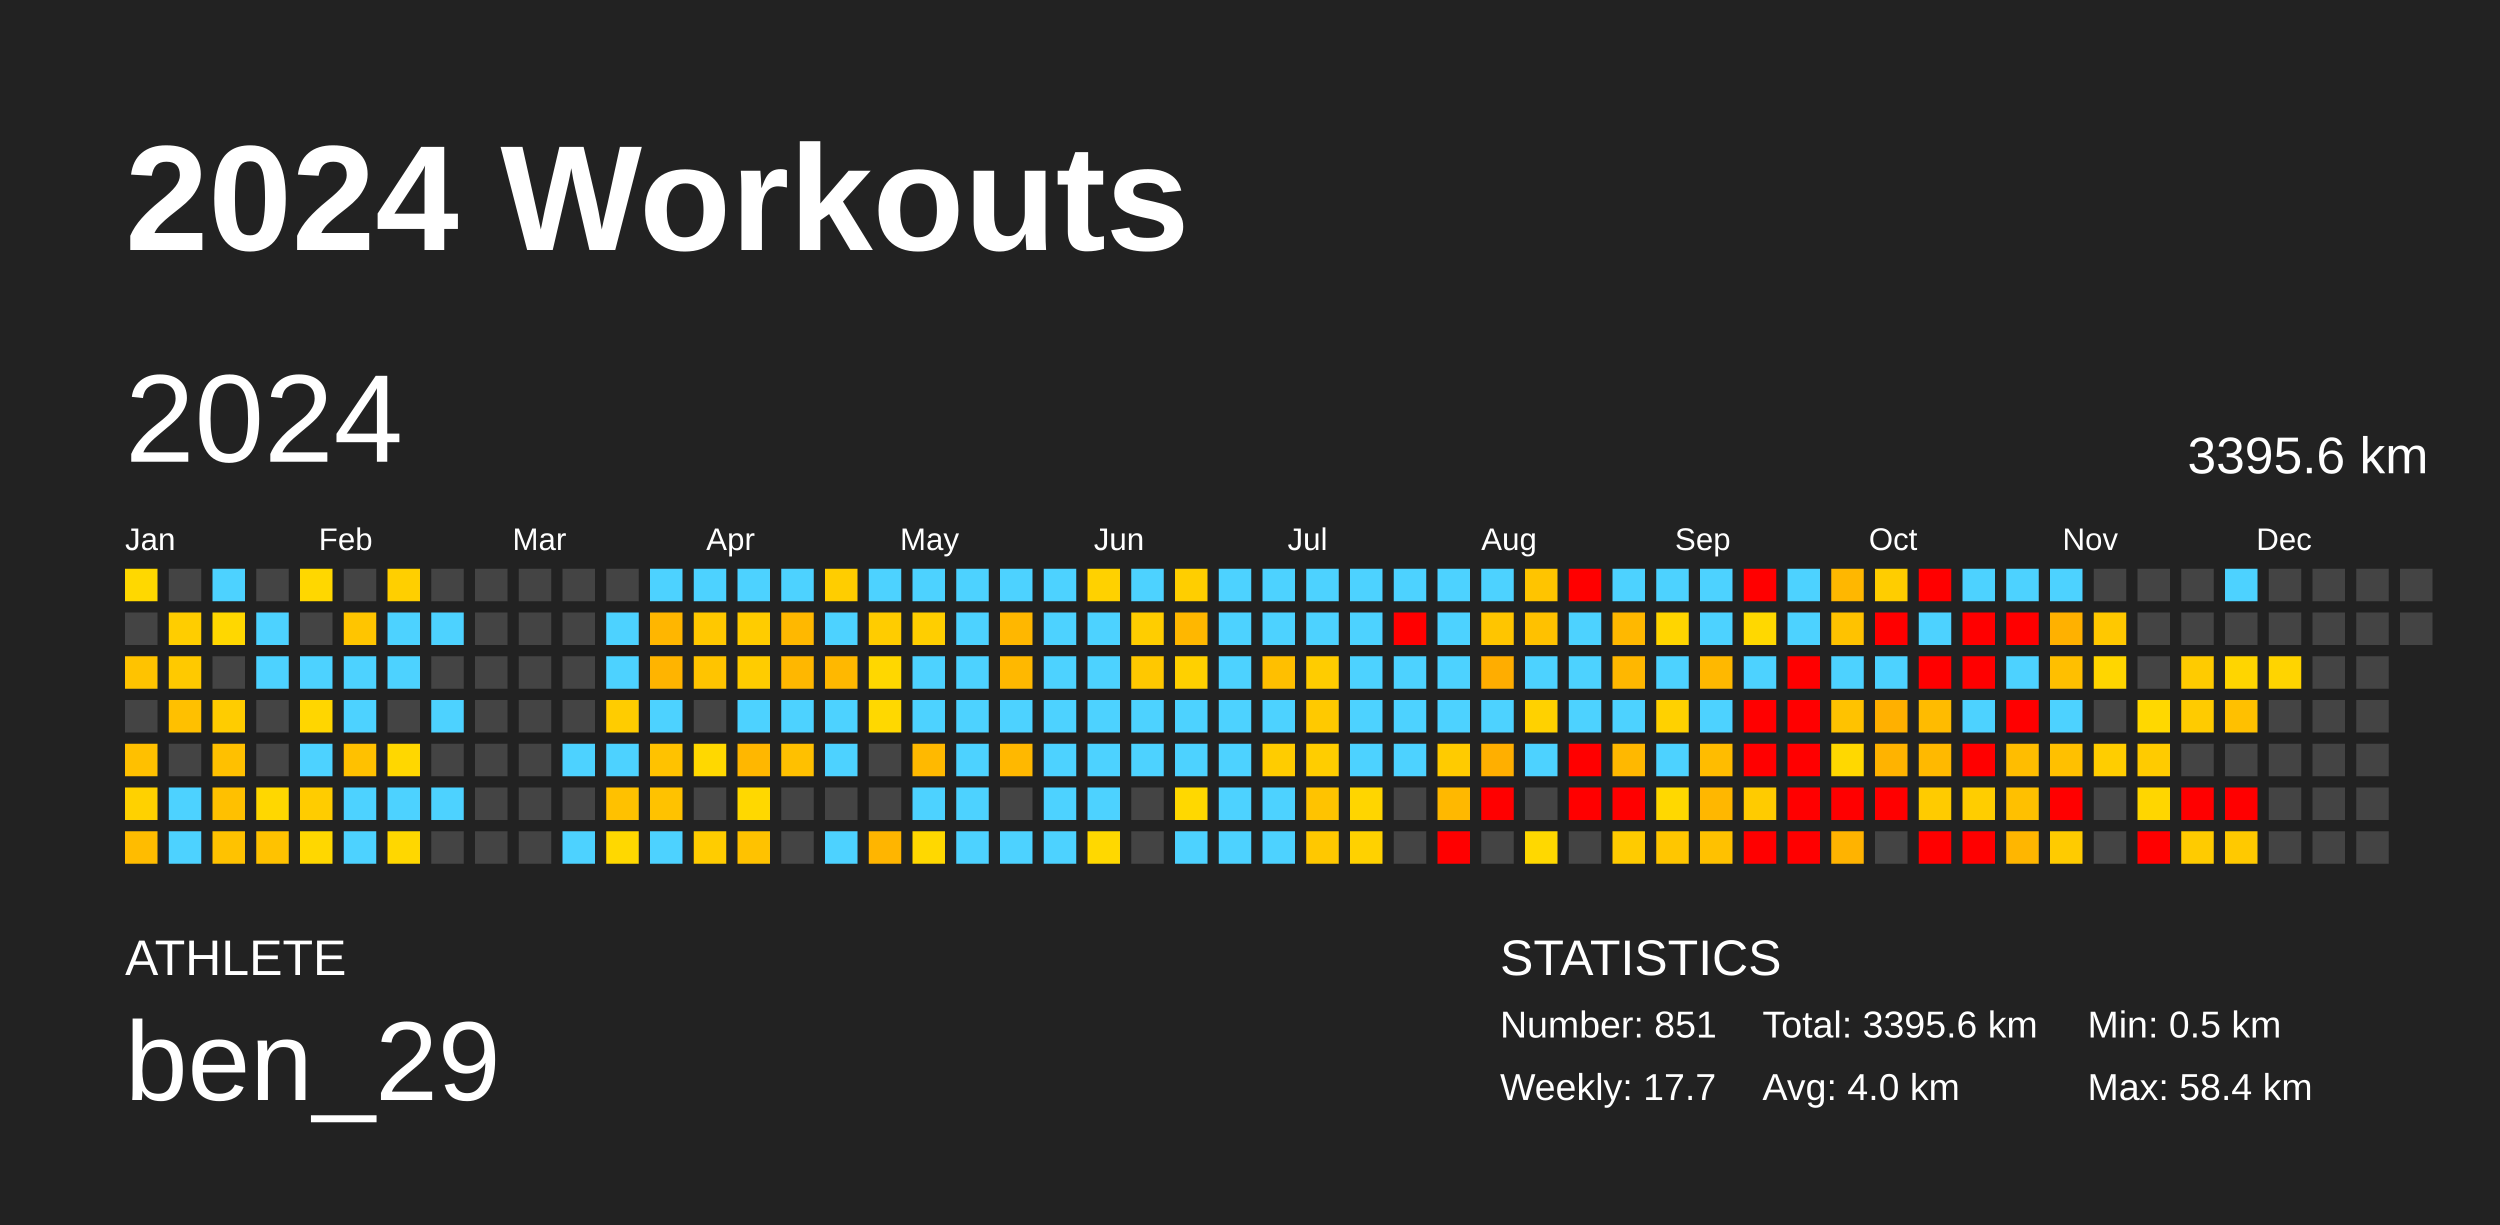
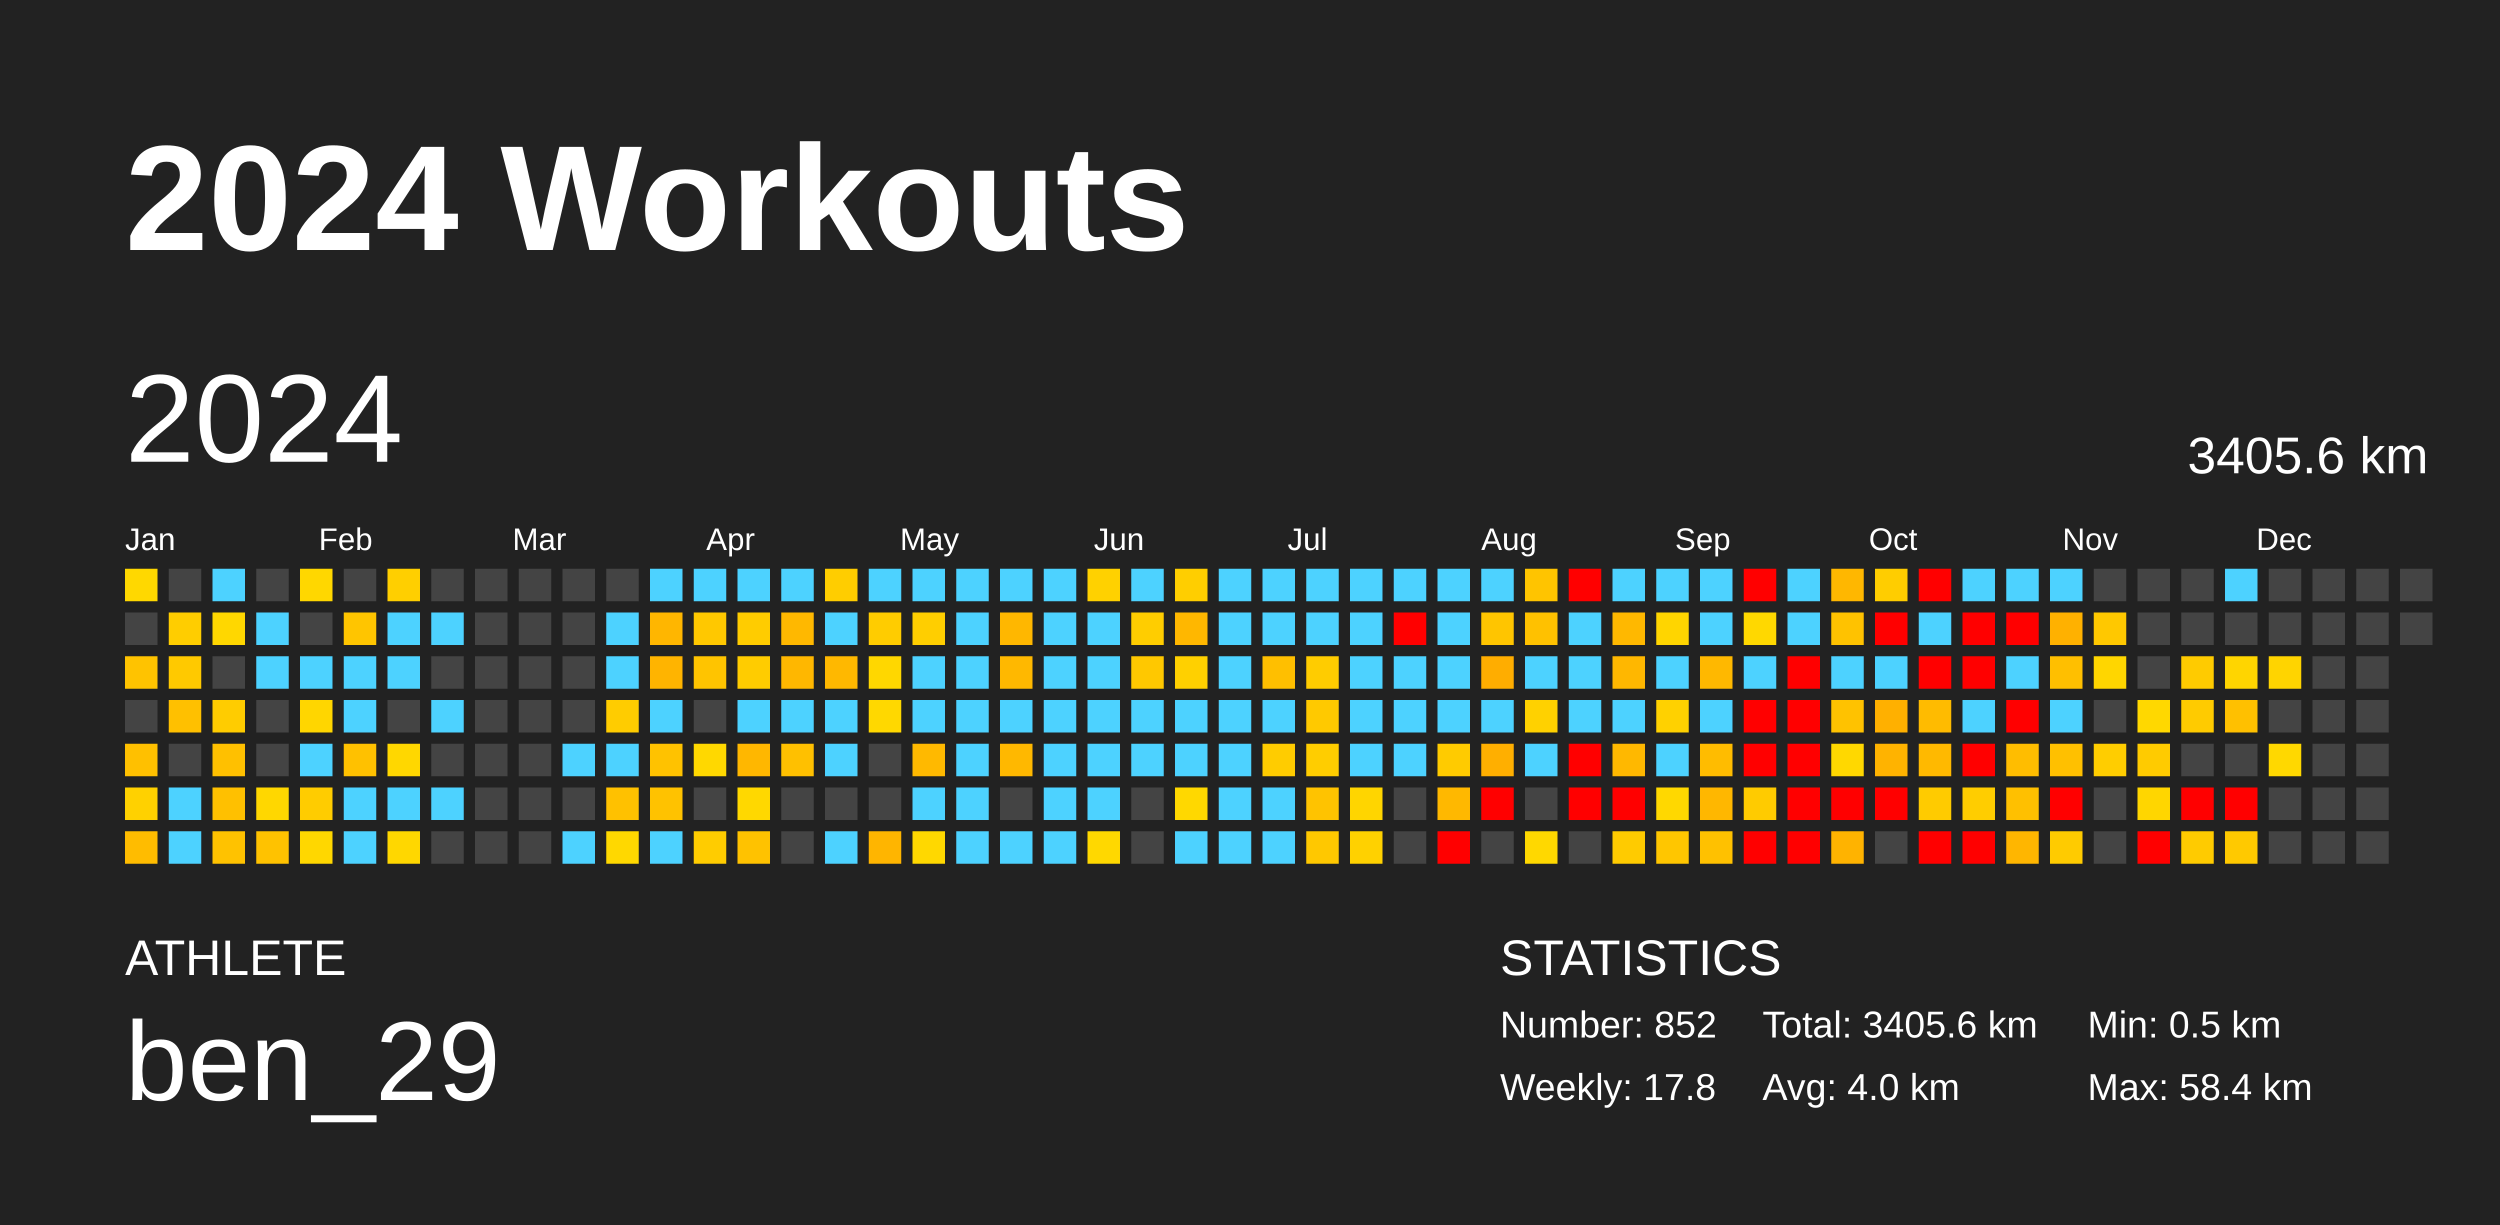
<svg xmlns="http://www.w3.org/2000/svg" baseProfile="full" height="98mm" version="1.1" viewBox="0,0,200,98" width="200mm">
  <defs />
  <rect fill="#222222" height="98" width="200" x="0" y="0" />
  <text fill="#FFFFFF" style="font-size:12px; font-family:Arial; font-weight:bold;" x="10" y="20">2024 Workouts</text>
  <text fill="#FFFFFF" style="font-size:4px; font-family:Arial" x="10" y="78">ATHLETE</text>
  <text fill="#FFFFFF" style="font-size:9px; font-family:Arial" x="10" y="88">ben_29</text>
  <text fill="#FFFFFF" style="font-size:4px; font-family:Arial" x="120" y="78">STATISTICS</text>
-   <text fill="#FFFFFF" style="font-size:3px; font-family:Arial" x="120" y="83">Number: 851</text>
-   <text fill="#FFFFFF" style="font-size:3px; font-family:Arial" x="120" y="88">Weekly: 17.7</text>
-   <text fill="#FFFFFF" style="font-size:3px; font-family:Arial" x="141" y="83">Total: 3395.6 km</text>
+   <text fill="#FFFFFF" style="font-size:3px; font-family:Arial" x="120" y="83">Number: 852</text>
+   <text fill="#FFFFFF" style="font-size:3px; font-family:Arial" x="120" y="88">Weekly: 17.8</text>
+   <text fill="#FFFFFF" style="font-size:3px; font-family:Arial" x="141" y="83">Total: 3405.6 km</text>
  <text fill="#FFFFFF" style="font-size:3px; font-family:Arial" x="141" y="88">Avg: 4.0 km</text>
  <text fill="#FFFFFF" style="font-size:3px; font-family:Arial" x="167" y="83">Min: 0.5 km</text>
  <text fill="#FFFFFF" style="font-size:3px; font-family:Arial" x="167" y="88">Max: 58.4 km</text>
  <text dominant-baseline="hanging" fill="#FFFFFF" style="font-size:10.0px; font-family:Arial;" x="10" y="30">2024</text>
-   <text dominant-baseline="hanging" fill="#FFFFFF" style="font-size:4.125px; font-family:Arial;" x="175" y="35">3395.6 km</text>
+   <text dominant-baseline="hanging" fill="#FFFFFF" style="font-size:4.125px; font-family:Arial;" x="175" y="35">3405.6 km</text>
  <text fill="#FFFFFF" style="font-size:2.5px; font-family:Arial" x="10.0" y="44">Jan</text>
  <text fill="#FFFFFF" style="font-size:2.5px; font-family:Arial" x="25.5" y="44">Feb</text>
  <text fill="#FFFFFF" style="font-size:2.5px; font-family:Arial" x="41.0" y="44">Mar</text>
  <text fill="#FFFFFF" style="font-size:2.5px; font-family:Arial" x="56.5" y="44">Apr</text>
  <text fill="#FFFFFF" style="font-size:2.5px; font-family:Arial" x="72.0" y="44">May</text>
  <text fill="#FFFFFF" style="font-size:2.5px; font-family:Arial" x="87.5" y="44">Jun</text>
  <text fill="#FFFFFF" style="font-size:2.5px; font-family:Arial" x="103.0" y="44">Jul</text>
  <text fill="#FFFFFF" style="font-size:2.5px; font-family:Arial" x="118.5" y="44">Aug</text>
  <text fill="#FFFFFF" style="font-size:2.5px; font-family:Arial" x="134.0" y="44">Sep</text>
  <text fill="#FFFFFF" style="font-size:2.5px; font-family:Arial" x="149.5" y="44">Oct</text>
  <text fill="#FFFFFF" style="font-size:2.5px; font-family:Arial" x="165.0" y="44">Nov</text>
  <text fill="#FFFFFF" style="font-size:2.5px; font-family:Arial" x="180.5" y="44">Dec</text>
  <rect fill="#ffd800" height="2.6" width="2.6" x="10.0" y="45.5" />
  <rect fill="#444444" height="2.6" width="2.6" x="10.0" y="49.0" />
  <rect fill="#ffc300" height="2.6" width="2.6" x="10.0" y="52.5" />
  <rect fill="#444444" height="2.6" width="2.6" x="10.0" y="56.0" />
  <rect fill="#ffc000" height="2.6" width="2.6" x="10.0" y="59.5" />
  <rect fill="#ffd100" height="2.6" width="2.6" x="10.0" y="63.0" />
  <rect fill="#ffbc00" height="2.6" width="2.6" x="10.0" y="66.5" />
  <rect fill="#444444" height="2.6" width="2.6" x="13.5" y="45.5" />
  <rect fill="#ffcd00" height="2.6" width="2.6" x="13.5" y="49.0" />
  <rect fill="#ffc900" height="2.6" width="2.6" x="13.5" y="52.5" />
  <rect fill="#ffc000" height="2.6" width="2.6" x="13.5" y="56.0" />
  <rect fill="#444444" height="2.6" width="2.6" x="13.5" y="59.5" />
  <rect fill="#4dd2ff" height="2.6" width="2.6" x="13.5" y="63.0" />
  <rect fill="#4dd2ff" height="2.6" width="2.6" x="13.5" y="66.5" />
  <rect fill="#4dd2ff" height="2.6" width="2.6" x="17.0" y="45.5" />
  <rect fill="#ffd700" height="2.6" width="2.6" x="17.0" y="49.0" />
  <rect fill="#444444" height="2.6" width="2.6" x="17.0" y="52.5" />
  <rect fill="#ffcc00" height="2.6" width="2.6" x="17.0" y="56.0" />
  <rect fill="#ffc000" height="2.6" width="2.6" x="17.0" y="59.5" />
  <rect fill="#ffc000" height="2.6" width="2.6" x="17.0" y="63.0" />
  <rect fill="#ffc200" height="2.6" width="2.6" x="17.0" y="66.5" />
  <rect fill="#444444" height="2.6" width="2.6" x="20.5" y="45.5" />
  <rect fill="#4dd2ff" height="2.6" width="2.6" x="20.5" y="49.0" />
  <rect fill="#4dd2ff" height="2.6" width="2.6" x="20.5" y="52.5" />
  <rect fill="#444444" height="2.6" width="2.6" x="20.5" y="56.0" />
  <rect fill="#444444" height="2.6" width="2.6" x="20.5" y="59.5" />
  <rect fill="#ffd700" height="2.6" width="2.6" x="20.5" y="63.0" />
  <rect fill="#ffc200" height="2.6" width="2.6" x="20.5" y="66.5" />
  <rect fill="#ffd700" height="2.6" width="2.6" x="24.0" y="45.5" />
  <rect fill="#444444" height="2.6" width="2.6" x="24.0" y="49.0" />
  <rect fill="#4dd2ff" height="2.6" width="2.6" x="24.0" y="52.5" />
  <rect fill="#ffd600" height="2.6" width="2.6" x="24.0" y="56.0" />
  <rect fill="#4dd2ff" height="2.6" width="2.6" x="24.0" y="59.5" />
  <rect fill="#ffcc00" height="2.6" width="2.6" x="24.0" y="63.0" />
  <rect fill="#ffd700" height="2.6" width="2.6" x="24.0" y="66.5" />
  <rect fill="#444444" height="2.6" width="2.6" x="27.5" y="45.5" />
  <rect fill="#ffc500" height="2.6" width="2.6" x="27.5" y="49.0" />
  <rect fill="#4dd2ff" height="2.6" width="2.6" x="27.5" y="52.5" />
  <rect fill="#4dd2ff" height="2.6" width="2.6" x="27.5" y="56.0" />
  <rect fill="#ffc100" height="2.6" width="2.6" x="27.5" y="59.5" />
  <rect fill="#4dd2ff" height="2.6" width="2.6" x="27.5" y="63.0" />
  <rect fill="#4dd2ff" height="2.6" width="2.6" x="27.5" y="66.5" />
  <rect fill="#ffcf00" height="2.6" width="2.6" x="31.0" y="45.5" />
  <rect fill="#4dd2ff" height="2.6" width="2.6" x="31.0" y="49.0" />
  <rect fill="#4dd2ff" height="2.6" width="2.6" x="31.0" y="52.5" />
  <rect fill="#444444" height="2.6" width="2.6" x="31.0" y="56.0" />
  <rect fill="#ffd700" height="2.6" width="2.6" x="31.0" y="59.5" />
  <rect fill="#4dd2ff" height="2.6" width="2.6" x="31.0" y="63.0" />
  <rect fill="#ffd700" height="2.6" width="2.6" x="31.0" y="66.5" />
  <rect fill="#444444" height="2.6" width="2.6" x="34.5" y="45.5" />
  <rect fill="#4dd2ff" height="2.6" width="2.6" x="34.5" y="49.0" />
  <rect fill="#444444" height="2.6" width="2.6" x="34.5" y="52.5" />
  <rect fill="#4dd2ff" height="2.6" width="2.6" x="34.5" y="56.0" />
  <rect fill="#444444" height="2.6" width="2.6" x="34.5" y="59.5" />
  <rect fill="#4dd2ff" height="2.6" width="2.6" x="34.5" y="63.0" />
  <rect fill="#444444" height="2.6" width="2.6" x="34.5" y="66.5" />
  <rect fill="#444444" height="2.6" width="2.6" x="38.0" y="45.5" />
  <rect fill="#444444" height="2.6" width="2.6" x="38.0" y="49.0" />
  <rect fill="#444444" height="2.6" width="2.6" x="38.0" y="52.5" />
  <rect fill="#444444" height="2.6" width="2.6" x="38.0" y="56.0" />
  <rect fill="#444444" height="2.6" width="2.6" x="38.0" y="59.5" />
  <rect fill="#444444" height="2.6" width="2.6" x="38.0" y="63.0" />
  <rect fill="#444444" height="2.6" width="2.6" x="38.0" y="66.5" />
  <rect fill="#444444" height="2.6" width="2.6" x="41.5" y="45.5" />
  <rect fill="#444444" height="2.6" width="2.6" x="41.5" y="49.0" />
  <rect fill="#444444" height="2.6" width="2.6" x="41.5" y="52.5" />
  <rect fill="#444444" height="2.6" width="2.6" x="41.5" y="56.0" />
  <rect fill="#444444" height="2.6" width="2.6" x="41.5" y="59.5" />
  <rect fill="#444444" height="2.6" width="2.6" x="41.5" y="63.0" />
  <rect fill="#444444" height="2.6" width="2.6" x="41.5" y="66.5" />
  <rect fill="#444444" height="2.6" width="2.6" x="45.0" y="45.5" />
  <rect fill="#444444" height="2.6" width="2.6" x="45.0" y="49.0" />
  <rect fill="#444444" height="2.6" width="2.6" x="45.0" y="52.5" />
  <rect fill="#444444" height="2.6" width="2.6" x="45.0" y="56.0" />
  <rect fill="#4dd2ff" height="2.6" width="2.6" x="45.0" y="59.5" />
  <rect fill="#444444" height="2.6" width="2.6" x="45.0" y="63.0" />
  <rect fill="#4dd2ff" height="2.6" width="2.6" x="45.0" y="66.5" />
  <rect fill="#444444" height="2.6" width="2.6" x="48.5" y="45.5" />
  <rect fill="#4dd2ff" height="2.6" width="2.6" x="48.5" y="49.0" />
  <rect fill="#4dd2ff" height="2.6" width="2.6" x="48.5" y="52.5" />
  <rect fill="#ffcc00" height="2.6" width="2.6" x="48.5" y="56.0" />
  <rect fill="#4dd2ff" height="2.6" width="2.6" x="48.5" y="59.5" />
  <rect fill="#ffc100" height="2.6" width="2.6" x="48.5" y="63.0" />
  <rect fill="#ffd800" height="2.6" width="2.6" x="48.5" y="66.5" />
  <rect fill="#4dd2ff" height="2.6" width="2.6" x="52.0" y="45.5" />
  <rect fill="#ffb600" height="2.6" width="2.6" x="52.0" y="49.0" />
  <rect fill="#ffb400" height="2.6" width="2.6" x="52.0" y="52.5" />
  <rect fill="#4dd2ff" height="2.6" width="2.6" x="52.0" y="56.0" />
  <rect fill="#ffc200" height="2.6" width="2.6" x="52.0" y="59.5" />
  <rect fill="#ffc200" height="2.6" width="2.6" x="52.0" y="63.0" />
  <rect fill="#4dd2ff" height="2.6" width="2.6" x="52.0" y="66.5" />
  <rect fill="#4dd2ff" height="2.6" width="2.6" x="55.5" y="45.5" />
  <rect fill="#ffc800" height="2.6" width="2.6" x="55.5" y="49.0" />
  <rect fill="#ffc400" height="2.6" width="2.6" x="55.5" y="52.5" />
  <rect fill="#444444" height="2.6" width="2.6" x="55.5" y="56.0" />
  <rect fill="#ffd800" height="2.6" width="2.6" x="55.5" y="59.5" />
  <rect fill="#444444" height="2.6" width="2.6" x="55.5" y="63.0" />
  <rect fill="#ffcc00" height="2.6" width="2.6" x="55.5" y="66.5" />
  <rect fill="#4dd2ff" height="2.6" width="2.6" x="59.0" y="45.5" />
  <rect fill="#ffcc00" height="2.6" width="2.6" x="59.0" y="49.0" />
  <rect fill="#ffcc00" height="2.6" width="2.6" x="59.0" y="52.5" />
  <rect fill="#4dd2ff" height="2.6" width="2.6" x="59.0" y="56.0" />
  <rect fill="#ffb700" height="2.6" width="2.6" x="59.0" y="59.5" />
  <rect fill="#ffd800" height="2.6" width="2.6" x="59.0" y="63.0" />
  <rect fill="#ffc200" height="2.6" width="2.6" x="59.0" y="66.5" />
  <rect fill="#4dd2ff" height="2.6" width="2.6" x="62.5" y="45.5" />
  <rect fill="#ffb800" height="2.6" width="2.6" x="62.5" y="49.0" />
  <rect fill="#ffb700" height="2.6" width="2.6" x="62.5" y="52.5" />
  <rect fill="#4dd2ff" height="2.6" width="2.6" x="62.5" y="56.0" />
  <rect fill="#ffc000" height="2.6" width="2.6" x="62.5" y="59.5" />
  <rect fill="#444444" height="2.6" width="2.6" x="62.5" y="63.0" />
  <rect fill="#444444" height="2.6" width="2.6" x="62.5" y="66.5" />
  <rect fill="#ffcd00" height="2.6" width="2.6" x="66.0" y="45.5" />
  <rect fill="#4dd2ff" height="2.6" width="2.6" x="66.0" y="49.0" />
  <rect fill="#ffb800" height="2.6" width="2.6" x="66.0" y="52.5" />
  <rect fill="#4dd2ff" height="2.6" width="2.6" x="66.0" y="56.0" />
  <rect fill="#4dd2ff" height="2.6" width="2.6" x="66.0" y="59.5" />
  <rect fill="#444444" height="2.6" width="2.6" x="66.0" y="63.0" />
  <rect fill="#4dd2ff" height="2.6" width="2.6" x="66.0" y="66.5" />
  <rect fill="#4dd2ff" height="2.6" width="2.6" x="69.5" y="45.5" />
  <rect fill="#ffcc00" height="2.6" width="2.6" x="69.5" y="49.0" />
  <rect fill="#ffd700" height="2.6" width="2.6" x="69.5" y="52.5" />
  <rect fill="#ffd800" height="2.6" width="2.6" x="69.5" y="56.0" />
  <rect fill="#444444" height="2.6" width="2.6" x="69.5" y="59.5" />
  <rect fill="#444444" height="2.6" width="2.6" x="69.5" y="63.0" />
  <rect fill="#ffb500" height="2.6" width="2.6" x="69.5" y="66.5" />
  <rect fill="#4dd2ff" height="2.6" width="2.6" x="73.0" y="45.5" />
  <rect fill="#ffce00" height="2.6" width="2.6" x="73.0" y="49.0" />
  <rect fill="#4dd2ff" height="2.6" width="2.6" x="73.0" y="52.5" />
  <rect fill="#4dd2ff" height="2.6" width="2.6" x="73.0" y="56.0" />
  <rect fill="#ffb900" height="2.6" width="2.6" x="73.0" y="59.5" />
  <rect fill="#4dd2ff" height="2.6" width="2.6" x="73.0" y="63.0" />
  <rect fill="#ffd800" height="2.6" width="2.6" x="73.0" y="66.5" />
  <rect fill="#4dd2ff" height="2.6" width="2.6" x="76.5" y="45.5" />
  <rect fill="#4dd2ff" height="2.6" width="2.6" x="76.5" y="49.0" />
  <rect fill="#4dd2ff" height="2.6" width="2.6" x="76.5" y="52.5" />
  <rect fill="#4dd2ff" height="2.6" width="2.6" x="76.5" y="56.0" />
  <rect fill="#4dd2ff" height="2.6" width="2.6" x="76.5" y="59.5" />
  <rect fill="#4dd2ff" height="2.6" width="2.6" x="76.5" y="63.0" />
  <rect fill="#4dd2ff" height="2.6" width="2.6" x="76.5" y="66.5" />
  <rect fill="#4dd2ff" height="2.6" width="2.6" x="80.0" y="45.5" />
  <rect fill="#ffb700" height="2.6" width="2.6" x="80.0" y="49.0" />
  <rect fill="#ffb800" height="2.6" width="2.6" x="80.0" y="52.5" />
  <rect fill="#4dd2ff" height="2.6" width="2.6" x="80.0" y="56.0" />
  <rect fill="#ffb800" height="2.6" width="2.6" x="80.0" y="59.5" />
  <rect fill="#444444" height="2.6" width="2.6" x="80.0" y="63.0" />
  <rect fill="#4dd2ff" height="2.6" width="2.6" x="80.0" y="66.5" />
  <rect fill="#4dd2ff" height="2.6" width="2.6" x="83.5" y="45.5" />
  <rect fill="#4dd2ff" height="2.6" width="2.6" x="83.5" y="49.0" />
  <rect fill="#4dd2ff" height="2.6" width="2.6" x="83.5" y="52.5" />
  <rect fill="#4dd2ff" height="2.6" width="2.6" x="83.5" y="56.0" />
  <rect fill="#4dd2ff" height="2.6" width="2.6" x="83.5" y="59.5" />
  <rect fill="#4dd2ff" height="2.6" width="2.6" x="83.5" y="63.0" />
  <rect fill="#4dd2ff" height="2.6" width="2.6" x="83.5" y="66.5" />
  <rect fill="#ffd100" height="2.6" width="2.6" x="87.0" y="45.5" />
  <rect fill="#4dd2ff" height="2.6" width="2.6" x="87.0" y="49.0" />
  <rect fill="#4dd2ff" height="2.6" width="2.6" x="87.0" y="52.5" />
  <rect fill="#4dd2ff" height="2.6" width="2.6" x="87.0" y="56.0" />
  <rect fill="#4dd2ff" height="2.6" width="2.6" x="87.0" y="59.5" />
  <rect fill="#4dd2ff" height="2.6" width="2.6" x="87.0" y="63.0" />
  <rect fill="#ffd800" height="2.6" width="2.6" x="87.0" y="66.5" />
  <rect fill="#4dd2ff" height="2.6" width="2.6" x="90.5" y="45.5" />
  <rect fill="#ffcd00" height="2.6" width="2.6" x="90.5" y="49.0" />
  <rect fill="#ffc800" height="2.6" width="2.6" x="90.5" y="52.5" />
  <rect fill="#4dd2ff" height="2.6" width="2.6" x="90.5" y="56.0" />
  <rect fill="#4dd2ff" height="2.6" width="2.6" x="90.5" y="59.5" />
  <rect fill="#444444" height="2.6" width="2.6" x="90.5" y="63.0" />
  <rect fill="#444444" height="2.6" width="2.6" x="90.5" y="66.5" />
  <rect fill="#ffce00" height="2.6" width="2.6" x="94.0" y="45.5" />
  <rect fill="#ffb700" height="2.6" width="2.6" x="94.0" y="49.0" />
  <rect fill="#ffd000" height="2.6" width="2.6" x="94.0" y="52.5" />
  <rect fill="#4dd2ff" height="2.6" width="2.6" x="94.0" y="56.0" />
  <rect fill="#4dd2ff" height="2.6" width="2.6" x="94.0" y="59.5" />
  <rect fill="#ffd800" height="2.6" width="2.6" x="94.0" y="63.0" />
  <rect fill="#4dd2ff" height="2.6" width="2.6" x="94.0" y="66.5" />
  <rect fill="#4dd2ff" height="2.6" width="2.6" x="97.5" y="45.5" />
  <rect fill="#4dd2ff" height="2.6" width="2.6" x="97.5" y="49.0" />
  <rect fill="#4dd2ff" height="2.6" width="2.6" x="97.5" y="52.5" />
  <rect fill="#4dd2ff" height="2.6" width="2.6" x="97.5" y="56.0" />
  <rect fill="#4dd2ff" height="2.6" width="2.6" x="97.5" y="59.5" />
  <rect fill="#4dd2ff" height="2.6" width="2.6" x="97.5" y="63.0" />
  <rect fill="#4dd2ff" height="2.6" width="2.6" x="97.5" y="66.5" />
  <rect fill="#4dd2ff" height="2.6" width="2.6" x="101.0" y="45.5" />
  <rect fill="#4dd2ff" height="2.6" width="2.6" x="101.0" y="49.0" />
  <rect fill="#ffbf00" height="2.6" width="2.6" x="101.0" y="52.5" />
  <rect fill="#4dd2ff" height="2.6" width="2.6" x="101.0" y="56.0" />
  <rect fill="#ffcc00" height="2.6" width="2.6" x="101.0" y="59.5" />
  <rect fill="#4dd2ff" height="2.6" width="2.6" x="101.0" y="63.0" />
  <rect fill="#4dd2ff" height="2.6" width="2.6" x="101.0" y="66.5" />
  <rect fill="#4dd2ff" height="2.6" width="2.6" x="104.5" y="45.5" />
  <rect fill="#4dd2ff" height="2.6" width="2.6" x="104.5" y="49.0" />
  <rect fill="#ffcc00" height="2.6" width="2.6" x="104.5" y="52.5" />
  <rect fill="#ffc900" height="2.6" width="2.6" x="104.5" y="56.0" />
  <rect fill="#ffcd00" height="2.6" width="2.6" x="104.5" y="59.5" />
  <rect fill="#ffc300" height="2.6" width="2.6" x="104.5" y="63.0" />
  <rect fill="#ffc800" height="2.6" width="2.6" x="104.5" y="66.5" />
  <rect fill="#4dd2ff" height="2.6" width="2.6" x="108.0" y="45.5" />
  <rect fill="#4dd2ff" height="2.6" width="2.6" x="108.0" y="49.0" />
  <rect fill="#4dd2ff" height="2.6" width="2.6" x="108.0" y="52.5" />
  <rect fill="#4dd2ff" height="2.6" width="2.6" x="108.0" y="56.0" />
  <rect fill="#4dd2ff" height="2.6" width="2.6" x="108.0" y="59.5" />
  <rect fill="#ffd500" height="2.6" width="2.6" x="108.0" y="63.0" />
  <rect fill="#ffd100" height="2.6" width="2.6" x="108.0" y="66.5" />
  <rect fill="#4dd2ff" height="2.6" width="2.6" x="111.5" y="45.5" />
  <rect fill="red" height="2.6" width="2.6" x="111.5" y="49.0" />
  <rect fill="#4dd2ff" height="2.6" width="2.6" x="111.5" y="52.5" />
  <rect fill="#4dd2ff" height="2.6" width="2.6" x="111.5" y="56.0" />
  <rect fill="#4dd2ff" height="2.6" width="2.6" x="111.5" y="59.5" />
  <rect fill="#444444" height="2.6" width="2.6" x="111.5" y="63.0" />
  <rect fill="#444444" height="2.6" width="2.6" x="111.5" y="66.5" />
  <rect fill="#4dd2ff" height="2.6" width="2.6" x="115.0" y="45.5" />
  <rect fill="#4dd2ff" height="2.6" width="2.6" x="115.0" y="49.0" />
  <rect fill="#4dd2ff" height="2.6" width="2.6" x="115.0" y="52.5" />
  <rect fill="#4dd2ff" height="2.6" width="2.6" x="115.0" y="56.0" />
  <rect fill="#ffcb00" height="2.6" width="2.6" x="115.0" y="59.5" />
  <rect fill="#ffb800" height="2.6" width="2.6" x="115.0" y="63.0" />
  <rect fill="red" height="2.6" width="2.6" x="115.0" y="66.5" />
  <rect fill="#4dd2ff" height="2.6" width="2.6" x="118.5" y="45.5" />
  <rect fill="#ffc500" height="2.6" width="2.6" x="118.5" y="49.0" />
  <rect fill="#ffad00" height="2.6" width="2.6" x="118.5" y="52.5" />
  <rect fill="#4dd2ff" height="2.6" width="2.6" x="118.5" y="56.0" />
  <rect fill="#ffaf00" height="2.6" width="2.6" x="118.5" y="59.5" />
  <rect fill="red" height="2.6" width="2.6" x="118.5" y="63.0" />
  <rect fill="#444444" height="2.6" width="2.6" x="118.5" y="66.5" />
  <rect fill="#ffc400" height="2.6" width="2.6" x="122.0" y="45.5" />
  <rect fill="#ffc100" height="2.6" width="2.6" x="122.0" y="49.0" />
  <rect fill="#4dd2ff" height="2.6" width="2.6" x="122.0" y="52.5" />
  <rect fill="#ffd100" height="2.6" width="2.6" x="122.0" y="56.0" />
  <rect fill="#4dd2ff" height="2.6" width="2.6" x="122.0" y="59.5" />
  <rect fill="#444444" height="2.6" width="2.6" x="122.0" y="63.0" />
  <rect fill="#ffd800" height="2.6" width="2.6" x="122.0" y="66.5" />
  <rect fill="red" height="2.6" width="2.6" x="125.5" y="45.5" />
  <rect fill="#4dd2ff" height="2.6" width="2.6" x="125.5" y="49.0" />
  <rect fill="#4dd2ff" height="2.6" width="2.6" x="125.5" y="52.5" />
  <rect fill="#4dd2ff" height="2.6" width="2.6" x="125.5" y="56.0" />
  <rect fill="red" height="2.6" width="2.6" x="125.5" y="59.5" />
  <rect fill="red" height="2.6" width="2.6" x="125.5" y="63.0" />
  <rect fill="#444444" height="2.6" width="2.6" x="125.5" y="66.5" />
  <rect fill="#4dd2ff" height="2.6" width="2.6" x="129.0" y="45.5" />
  <rect fill="#ffb800" height="2.6" width="2.6" x="129.0" y="49.0" />
  <rect fill="#ffb700" height="2.6" width="2.6" x="129.0" y="52.5" />
  <rect fill="#4dd2ff" height="2.6" width="2.6" x="129.0" y="56.0" />
  <rect fill="#ffb800" height="2.6" width="2.6" x="129.0" y="59.5" />
  <rect fill="red" height="2.6" width="2.6" x="129.0" y="63.0" />
  <rect fill="#ffcb00" height="2.6" width="2.6" x="129.0" y="66.5" />
  <rect fill="#4dd2ff" height="2.6" width="2.6" x="132.5" y="45.5" />
  <rect fill="#ffd500" height="2.6" width="2.6" x="132.5" y="49.0" />
  <rect fill="#4dd2ff" height="2.6" width="2.6" x="132.5" y="52.5" />
  <rect fill="#ffd100" height="2.6" width="2.6" x="132.5" y="56.0" />
  <rect fill="#4dd2ff" height="2.6" width="2.6" x="132.5" y="59.5" />
  <rect fill="#ffd800" height="2.6" width="2.6" x="132.5" y="63.0" />
  <rect fill="#ffc600" height="2.6" width="2.6" x="132.5" y="66.5" />
  <rect fill="#4dd2ff" height="2.6" width="2.6" x="136.0" y="45.5" />
  <rect fill="#4dd2ff" height="2.6" width="2.6" x="136.0" y="49.0" />
  <rect fill="#ffb800" height="2.6" width="2.6" x="136.0" y="52.5" />
  <rect fill="#4dd2ff" height="2.6" width="2.6" x="136.0" y="56.0" />
  <rect fill="#ffbc00" height="2.6" width="2.6" x="136.0" y="59.5" />
  <rect fill="#ffb700" height="2.6" width="2.6" x="136.0" y="63.0" />
  <rect fill="#ffc100" height="2.6" width="2.6" x="136.0" y="66.5" />
  <rect fill="red" height="2.6" width="2.6" x="139.5" y="45.5" />
  <rect fill="#ffd800" height="2.6" width="2.6" x="139.5" y="49.0" />
  <rect fill="#4dd2ff" height="2.6" width="2.6" x="139.5" y="52.5" />
  <rect fill="red" height="2.6" width="2.6" x="139.5" y="56.0" />
  <rect fill="red" height="2.6" width="2.6" x="139.5" y="59.5" />
  <rect fill="#ffcb00" height="2.6" width="2.6" x="139.5" y="63.0" />
  <rect fill="red" height="2.6" width="2.6" x="139.5" y="66.5" />
  <rect fill="#4dd2ff" height="2.6" width="2.6" x="143.0" y="45.5" />
  <rect fill="#4dd2ff" height="2.6" width="2.6" x="143.0" y="49.0" />
  <rect fill="red" height="2.6" width="2.6" x="143.0" y="52.5" />
  <rect fill="red" height="2.6" width="2.6" x="143.0" y="56.0" />
  <rect fill="red" height="2.6" width="2.6" x="143.0" y="59.5" />
  <rect fill="red" height="2.6" width="2.6" x="143.0" y="63.0" />
  <rect fill="red" height="2.6" width="2.6" x="143.0" y="66.5" />
  <rect fill="#ffb700" height="2.6" width="2.6" x="146.5" y="45.5" />
  <rect fill="#ffc200" height="2.6" width="2.6" x="146.5" y="49.0" />
  <rect fill="#4dd2ff" height="2.6" width="2.6" x="146.5" y="52.5" />
  <rect fill="#ffc200" height="2.6" width="2.6" x="146.5" y="56.0" />
  <rect fill="#ffd800" height="2.6" width="2.6" x="146.5" y="59.5" />
  <rect fill="red" height="2.6" width="2.6" x="146.5" y="63.0" />
  <rect fill="#ffb300" height="2.6" width="2.6" x="146.5" y="66.5" />
  <rect fill="#ffcd00" height="2.6" width="2.6" x="150.0" y="45.5" />
  <rect fill="red" height="2.6" width="2.6" x="150.0" y="49.0" />
  <rect fill="#4dd2ff" height="2.6" width="2.6" x="150.0" y="52.5" />
  <rect fill="#ffb000" height="2.6" width="2.6" x="150.0" y="56.0" />
  <rect fill="#ffb300" height="2.6" width="2.6" x="150.0" y="59.5" />
  <rect fill="red" height="2.6" width="2.6" x="150.0" y="63.0" />
  <rect fill="#444444" height="2.6" width="2.6" x="150.0" y="66.5" />
  <rect fill="red" height="2.6" width="2.6" x="153.5" y="45.5" />
  <rect fill="#4dd2ff" height="2.6" width="2.6" x="153.5" y="49.0" />
  <rect fill="red" height="2.6" width="2.6" x="153.5" y="52.5" />
  <rect fill="#ffbb00" height="2.6" width="2.6" x="153.5" y="56.0" />
  <rect fill="#ffb900" height="2.6" width="2.6" x="153.5" y="59.5" />
  <rect fill="#ffcb00" height="2.6" width="2.6" x="153.5" y="63.0" />
  <rect fill="red" height="2.6" width="2.6" x="153.5" y="66.5" />
  <rect fill="#4dd2ff" height="2.6" width="2.6" x="157.0" y="45.5" />
  <rect fill="red" height="2.6" width="2.6" x="157.0" y="49.0" />
  <rect fill="red" height="2.6" width="2.6" x="157.0" y="52.5" />
  <rect fill="#4dd2ff" height="2.6" width="2.6" x="157.0" y="56.0" />
  <rect fill="red" height="2.6" width="2.6" x="157.0" y="59.5" />
  <rect fill="#ffcd00" height="2.6" width="2.6" x="157.0" y="63.0" />
  <rect fill="red" height="2.6" width="2.6" x="157.0" y="66.5" />
  <rect fill="#4dd2ff" height="2.6" width="2.6" x="160.5" y="45.5" />
  <rect fill="red" height="2.6" width="2.6" x="160.5" y="49.0" />
  <rect fill="#4dd2ff" height="2.6" width="2.6" x="160.5" y="52.5" />
  <rect fill="red" height="2.6" width="2.6" x="160.5" y="56.0" />
  <rect fill="#ffbd00" height="2.6" width="2.6" x="160.5" y="59.5" />
  <rect fill="#ffc000" height="2.6" width="2.6" x="160.5" y="63.0" />
  <rect fill="#ffb600" height="2.6" width="2.6" x="160.5" y="66.5" />
  <rect fill="#4dd2ff" height="2.6" width="2.6" x="164.0" y="45.5" />
  <rect fill="#ffb100" height="2.6" width="2.6" x="164.0" y="49.0" />
  <rect fill="#ffbf00" height="2.6" width="2.6" x="164.0" y="52.5" />
  <rect fill="#4dd2ff" height="2.6" width="2.6" x="164.0" y="56.0" />
  <rect fill="#ffc000" height="2.6" width="2.6" x="164.0" y="59.5" />
  <rect fill="red" height="2.6" width="2.6" x="164.0" y="63.0" />
  <rect fill="#ffcb00" height="2.6" width="2.6" x="164.0" y="66.5" />
  <rect fill="#444444" height="2.6" width="2.6" x="167.5" y="45.5" />
  <rect fill="#ffc800" height="2.6" width="2.6" x="167.5" y="49.0" />
  <rect fill="#ffd600" height="2.6" width="2.6" x="167.5" y="52.5" />
  <rect fill="#444444" height="2.6" width="2.6" x="167.5" y="56.0" />
  <rect fill="#ffcd00" height="2.6" width="2.6" x="167.5" y="59.5" />
  <rect fill="#444444" height="2.6" width="2.6" x="167.5" y="63.0" />
  <rect fill="#444444" height="2.6" width="2.6" x="167.5" y="66.5" />
  <rect fill="#444444" height="2.6" width="2.6" x="171.0" y="45.5" />
  <rect fill="#444444" height="2.6" width="2.6" x="171.0" y="49.0" />
  <rect fill="#444444" height="2.6" width="2.6" x="171.0" y="52.5" />
  <rect fill="#ffd800" height="2.6" width="2.6" x="171.0" y="56.0" />
  <rect fill="#ffcb00" height="2.6" width="2.6" x="171.0" y="59.5" />
  <rect fill="#ffd600" height="2.6" width="2.6" x="171.0" y="63.0" />
  <rect fill="red" height="2.6" width="2.6" x="171.0" y="66.5" />
  <rect fill="#444444" height="2.6" width="2.6" x="174.5" y="45.5" />
  <rect fill="#444444" height="2.6" width="2.6" x="174.5" y="49.0" />
  <rect fill="#ffcb00" height="2.6" width="2.6" x="174.5" y="52.5" />
  <rect fill="#ffcb00" height="2.6" width="2.6" x="174.5" y="56.0" />
  <rect fill="#444444" height="2.6" width="2.6" x="174.5" y="59.5" />
  <rect fill="red" height="2.6" width="2.6" x="174.5" y="63.0" />
  <rect fill="#ffcb00" height="2.6" width="2.6" x="174.5" y="66.5" />
  <rect fill="#4dd2ff" height="2.6" width="2.6" x="178.0" y="45.5" />
  <rect fill="#444444" height="2.6" width="2.6" x="178.0" y="49.0" />
  <rect fill="#ffd500" height="2.6" width="2.6" x="178.0" y="52.5" />
  <rect fill="#ffc000" height="2.6" width="2.6" x="178.0" y="56.0" />
  <rect fill="#444444" height="2.6" width="2.6" x="178.0" y="59.5" />
  <rect fill="red" height="2.6" width="2.6" x="178.0" y="63.0" />
  <rect fill="#ffc900" height="2.6" width="2.6" x="178.0" y="66.5" />
  <rect fill="#444444" height="2.6" width="2.6" x="181.5" y="45.5" />
  <rect fill="#444444" height="2.6" width="2.6" x="181.5" y="49.0" />
  <rect fill="#ffd400" height="2.6" width="2.6" x="181.5" y="52.5" />
  <rect fill="#444444" height="2.6" width="2.6" x="181.5" y="56.0" />
-   <rect fill="#444444" height="2.6" width="2.6" x="181.5" y="59.5" />
+   <rect fill="#ffd800" height="2.6" width="2.6" x="181.5" y="59.5" />
  <rect fill="#444444" height="2.6" width="2.6" x="181.5" y="63.0" />
  <rect fill="#444444" height="2.6" width="2.6" x="181.5" y="66.5" />
  <rect fill="#444444" height="2.6" width="2.6" x="185.0" y="45.5" />
  <rect fill="#444444" height="2.6" width="2.6" x="185.0" y="49.0" />
  <rect fill="#444444" height="2.6" width="2.6" x="185.0" y="52.5" />
  <rect fill="#444444" height="2.6" width="2.6" x="185.0" y="56.0" />
  <rect fill="#444444" height="2.6" width="2.6" x="185.0" y="59.5" />
  <rect fill="#444444" height="2.6" width="2.6" x="185.0" y="63.0" />
  <rect fill="#444444" height="2.6" width="2.6" x="185.0" y="66.5" />
  <rect fill="#444444" height="2.6" width="2.6" x="188.5" y="45.5" />
  <rect fill="#444444" height="2.6" width="2.6" x="188.5" y="49.0" />
  <rect fill="#444444" height="2.6" width="2.6" x="188.5" y="52.5" />
  <rect fill="#444444" height="2.6" width="2.6" x="188.5" y="56.0" />
  <rect fill="#444444" height="2.6" width="2.6" x="188.5" y="59.5" />
  <rect fill="#444444" height="2.6" width="2.6" x="188.5" y="63.0" />
  <rect fill="#444444" height="2.6" width="2.6" x="188.5" y="66.5" />
  <rect fill="#444444" height="2.6" width="2.6" x="192.0" y="45.5" />
  <rect fill="#444444" height="2.6" width="2.6" x="192.0" y="49.0" />
</svg>
